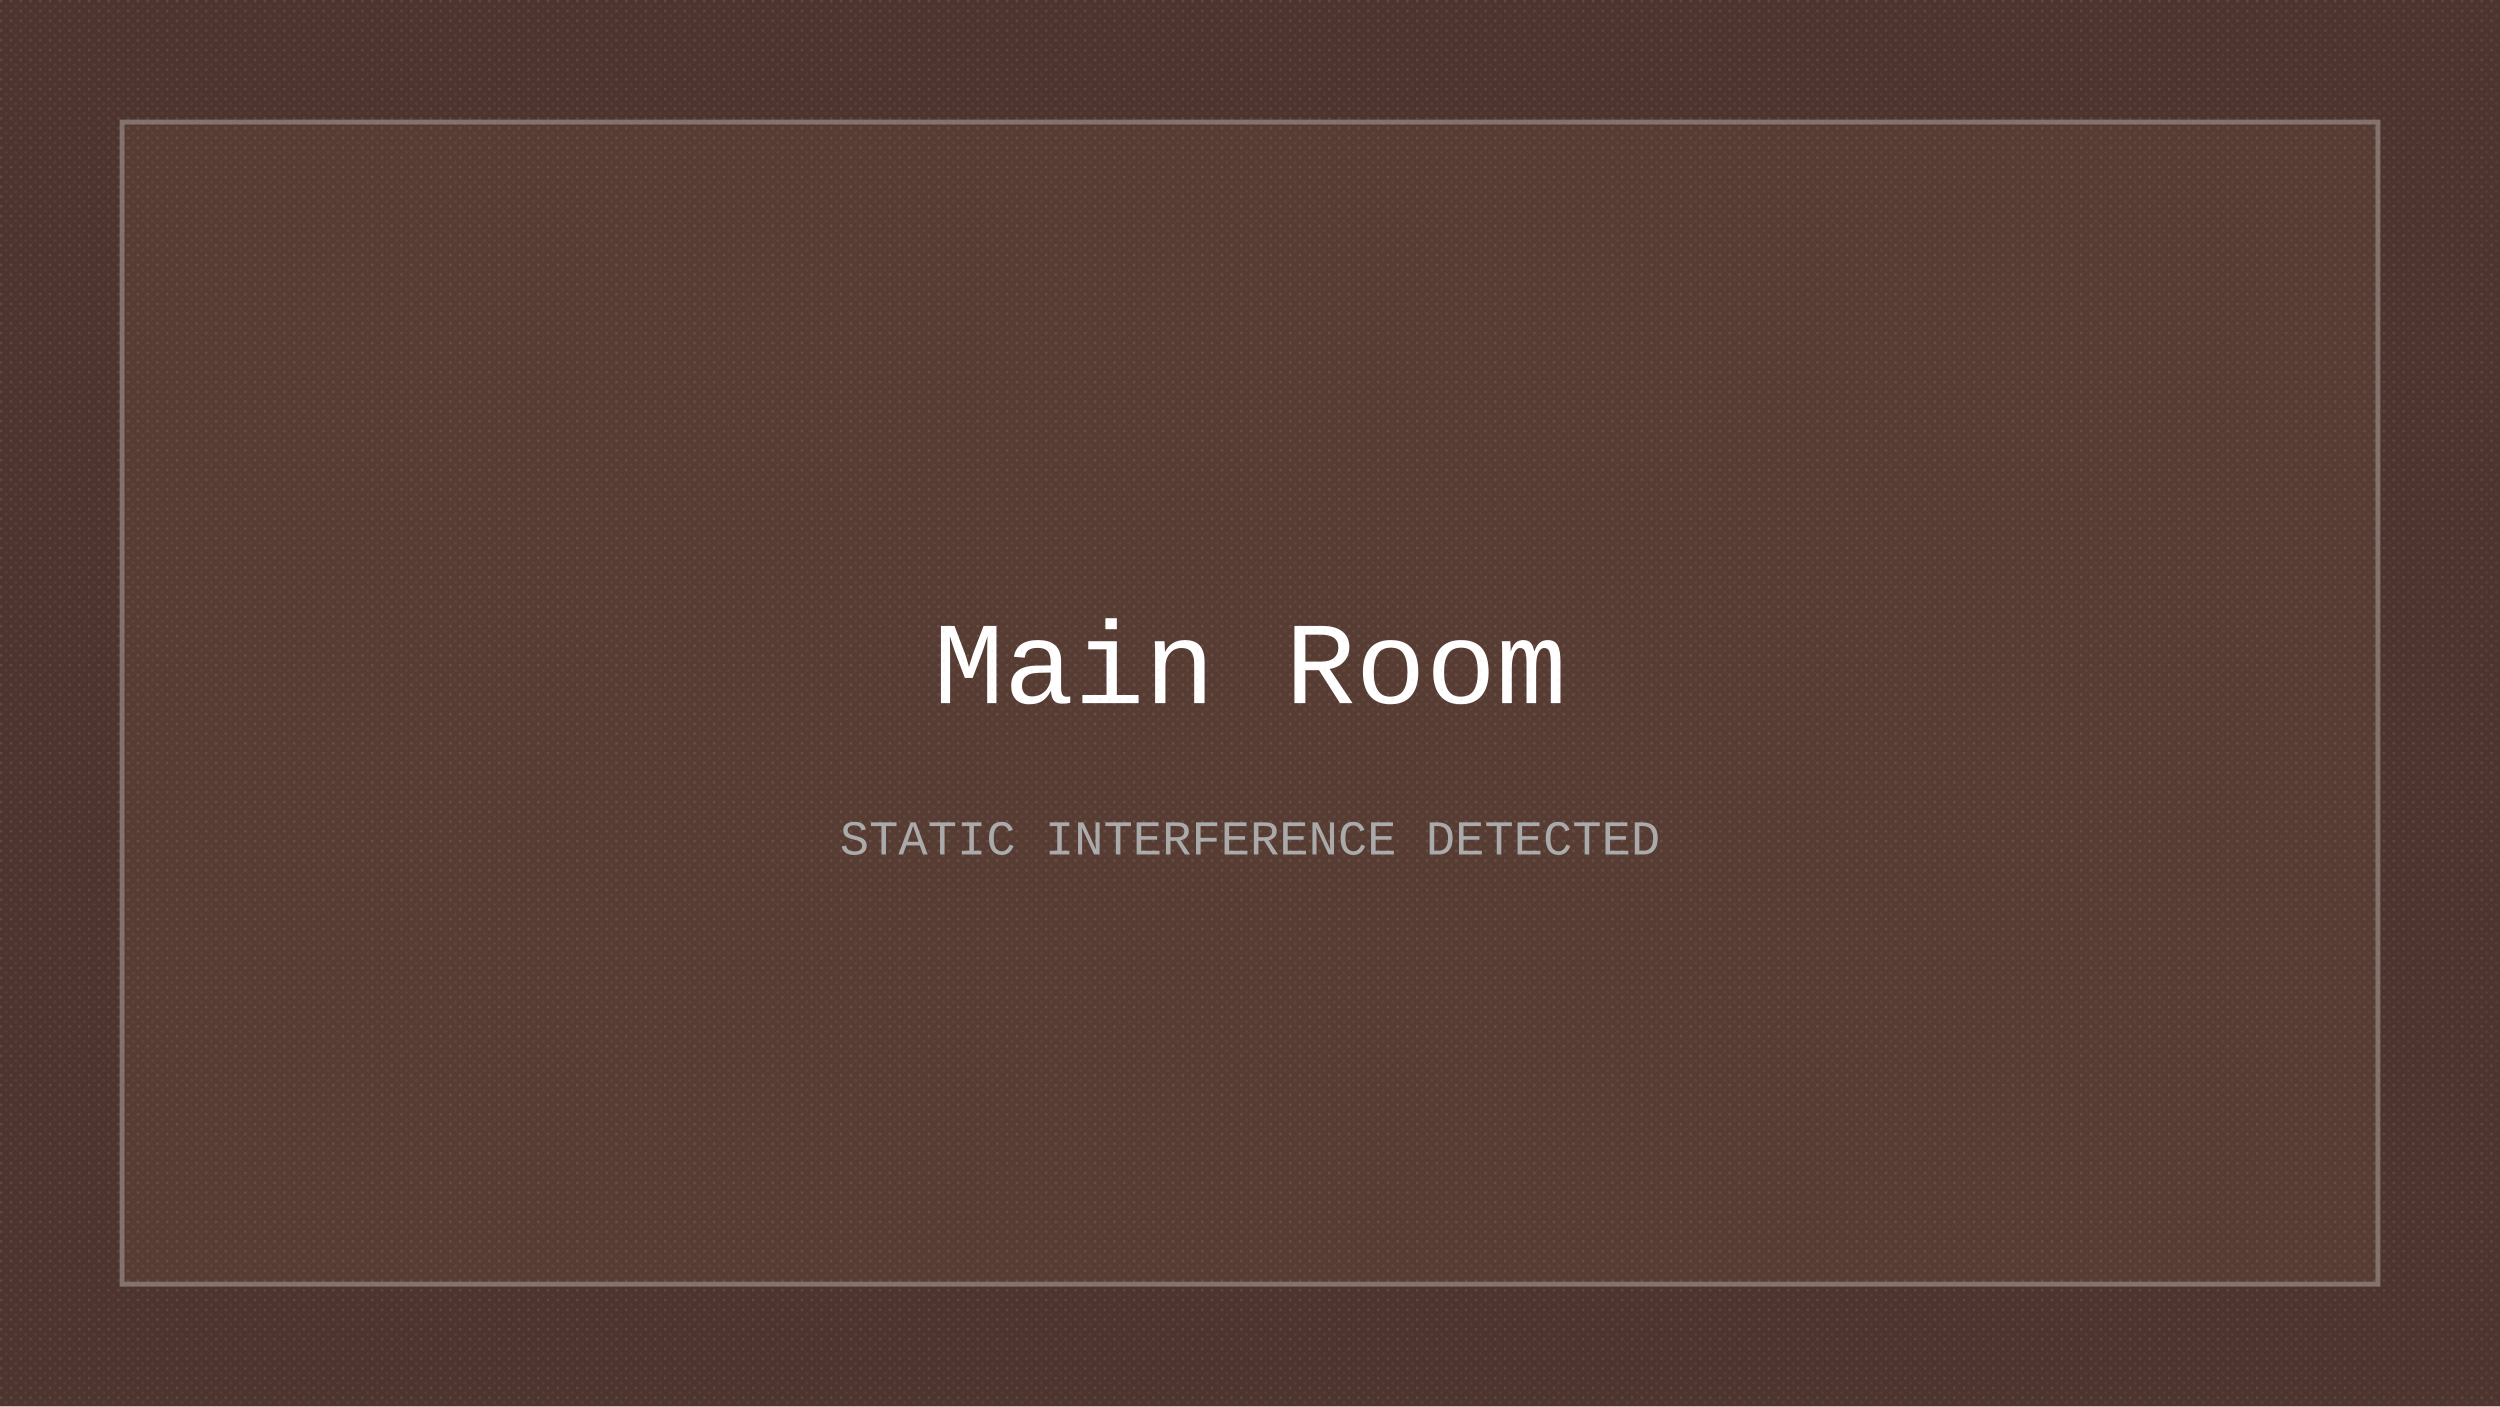
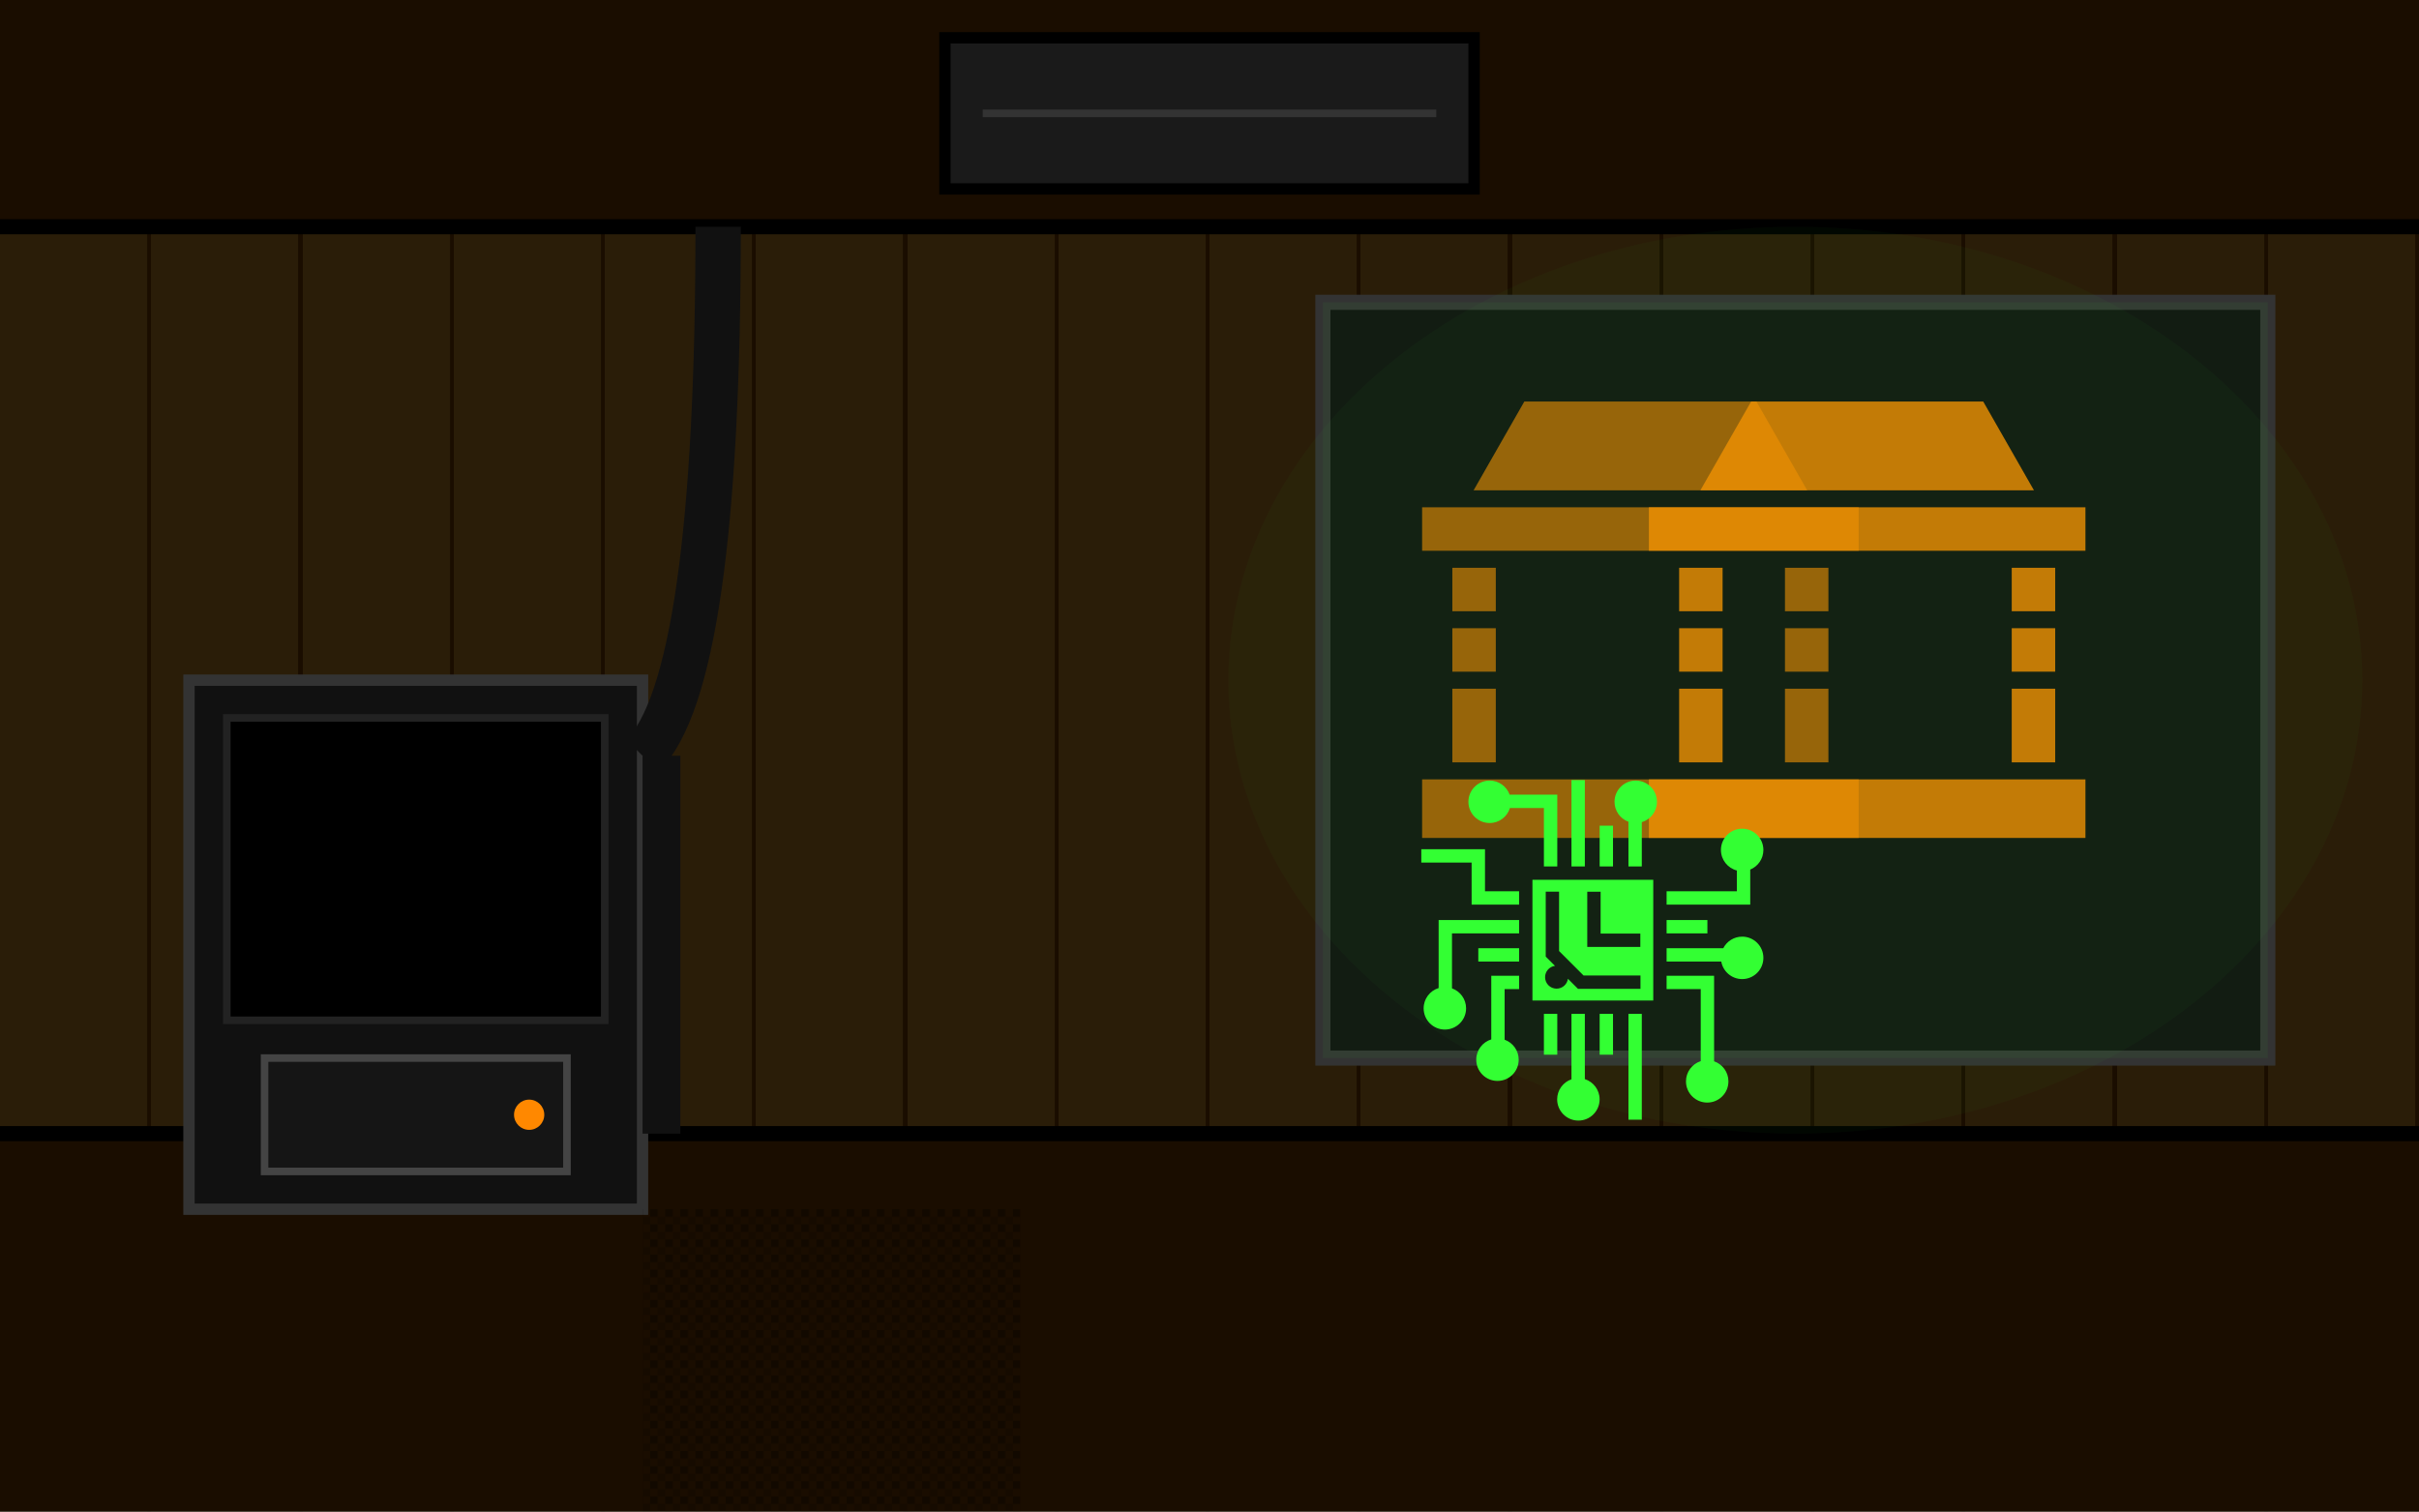
- <svg xmlns="http://www.w3.org/2000/svg" width="1024" height="576" viewBox="0 0 1024 576">
-   <rect width="1024" height="576" fill="#4e342e" />
-   <rect x="50" y="50" width="924" height="476" fill="#6d4c41" stroke="#fff" stroke-width="2" opacity="0.3" />
-   <text x="512" y="288" font-family="Courier New, monospace" font-size="48" fill="#fff" text-anchor="middle">Main Room</text>
-   <text x="512" y="350" font-family="Courier New, monospace" font-size="20" fill="#aaa" text-anchor="middle">STATIC INTERFERENCE DETECTED</text>
-   <rect width="1024" height="576" fill="url(#static)" opacity="0.1" />
+ <svg xmlns="http://www.w3.org/2000/svg" viewBox="0 0 640 400">
  <defs>
-     <pattern id="static" width="4" height="4" patternUnits="userSpaceOnUse">
-       <rect width="1" height="1" fill="#fff" />
-       <rect x="2" y="2" width="1" height="1" fill="#aaa" />
+     <pattern id="wood-panel" width="40" height="400" patternUnits="userSpaceOnUse">
+       <rect width="40" height="400" fill="#2a1d08" />
+       <line x1="40" y1="0" x2="40" y2="400" stroke="#1a0d00" stroke-width="2" />
+     </pattern>
+     <pattern id="dither-shadow" width="4" height="4" patternUnits="userSpaceOnUse">
+       <rect width="2" height="2" fill="#000000" />
+       <rect x="2" y="2" width="2" height="2" fill="#000000" opacity="0.5" />
    </pattern>
  </defs>
+   <rect width="640" height="400" fill="url(#wood-panel)" />
+   <rect x="0" y="300" width="640" height="100" fill="#1a0d00" />
+   <line x1="0" y1="300" x2="640" y2="300" stroke="#000" stroke-width="4" />
+   <rect x="0" y="0" width="640" height="60" fill="#1a0d00" />
+   <line x1="0" y1="60" x2="640" y2="60" stroke="#000" stroke-width="4" />
+   <g id="stove" transform="translate(50, 180)">
+     <rect x="0" y="0" width="120" height="140" fill="#111" stroke="#333" stroke-width="3" />
+     <rect x="10" y="10" width="100" height="80" fill="#000" stroke="#222" stroke-width="2" />
+     <rect x="120" y="20" width="10" height="100" fill="#111" />
+     <path d="M 120 20 Q 140 0 140 -120" fill="none" stroke="#111" stroke-width="12" />
+     <rect x="20" y="100" width="80" height="30" fill="#151515" stroke="#444" stroke-width="2" />
+     <circle cx="90" cy="115" r="4" fill="#FF8800" />
+   </g>
+   <g id="radio-wall" transform="translate(350, 80)">
+     <rect x="0" y="0" width="250" height="200" fill="#111" stroke="#333" stroke-width="4" />
+     <g transform="translate(20, 20) scale(0.25)">
+       <path fill="#FF8800" opacity="0.6" d="m133.2 25-53.69 94H432.5l-53.7-94H133.2zM25 137v46h462v-46H25zm32 64v46h46v-46H57zm352 0v46h46v-46h-46zM57 265v46h46v-46H57zm352 0v46h46v-46h-46zM57 329v78h46v-78H57zm352 0v78h46v-78h-46zM25 425v62h462v-62H25z" />
+     </g>
+     <g transform="translate(80, 20) scale(0.25)">
+       <path fill="#FF8800" opacity="0.8" d="m133.2 25-53.69 94H432.5l-53.7-94H133.2zM25 137v46h462v-46H25zm32 64v46h46v-46H57zm352 0v46h46v-46h-46zM57 265v46h46v-46H57zm352 0v46h46v-46h-46zM57 329v78h46v-78H57zm352 0v78h46v-78h-46zM25 425v62h462v-62H25z" />
+     </g>
+     <g transform="translate(20, 120) scale(0.2)">
+       <path fill="#33FF33" d="M228.844 32.22v114.218h17.687V32.218h-17.686zm-108.25.624c-15.507 0-28.094 12.586-28.094 28.093S105.087 89 120.594 89c12.655 0 23.34-8.372 26.844-19.875h44.937v77.313h17.688v-95H147.03c-3.888-10.837-14.262-18.593-26.436-18.593zm193.25 0c-15.507 0-28.063 12.586-28.063 28.093 0 12.124 7.677 22.45 18.44 26.376v59.124h17.655V87.844c11.596-3.452 20.063-14.193 20.063-26.906 0-15.508-12.587-28.094-28.094-28.094zM266.124 92.5v53.938h17.657V92.5h-17.655zm188.532 4.03c-15.507 0-28.094 12.588-28.094 28.095 0 13.083 8.948 24.074 21.063 27.188v27.468h-92.938v17.657h110.624v-46.342c10.223-4.192 17.407-14.233 17.407-25.97 0-15.507-12.557-28.094-28.064-28.094zM30.187 123.657v17.688H96.75v55.594h62.814V179.28h-45.126v-55.624h-84.25zm147.032 40.47v159.718h159.81v-159.72H177.22zm17.56 15.655h17.657v78.595l32.407 32.406h75.28v17.658H237.5l-2.594-2.594-10.75-10.75c-1.033 7.385-7.36 13.062-15.03 13.062-8.392 0-15.19-6.796-15.19-15.187 0-7.682 5.696-13.98 13.095-15l-9.655-9.658-2.594-2.593V179.78zm54.94.157h17.686v55.313h52.53l.002 17.688H249.72v-73zM53.124 217.375v89.969c-11.49 3.512-19.844 14.198-19.844 26.844 0 15.505 12.557 28.093 28.064 28.093s28.093-12.587 28.093-28.092c0-12.195-7.79-22.564-18.656-26.438v-72.72h88.782v-17.655H53.124zm301.563 0v17.656h53.968v-17.655h-53.97zm99.968 21.97c-10.898 0-20.342 6.21-25 15.28h-74.97l.002 17.688H427c2.325 13.168 13.824 23.187 27.656 23.187 15.507 0 28.063-12.588 28.063-28.094 0-15.507-12.557-28.062-28.062-28.062zm-349.062 15.28v17.688h53.97v-17.688h-53.97zm17.156 36.47v84.217c-11.498 3.513-19.875 14.2-19.875 26.844 0 15.506 12.587 28.094 28.094 28.094 15.506 0 28.06-12.588 28.06-28.094 0-12.194-7.766-22.564-18.624-26.437v-66.94h19.156v-17.686h-36.81zm231.938 0v17.686h45.156v95.283c-11.323 3.624-19.53 14.26-19.53 26.78-.002 15.506 12.585 28.063 28.092 28.063 15.507 0 28.063-12.557 28.063-28.062 0-12.32-7.935-22.778-18.97-26.563V291.095h-62.814zM192.375 341.53v54.033h17.688V341.53h-17.688zm36.47 0v86.564c-11.013 3.794-18.94 14.233-18.94 26.53 0 15.506 12.588 28.095 28.095 28.095s28.063-12.59 28.063-28.095c0-12.53-8.203-23.14-19.532-26.75V341.53h-17.686zm37.28 0v54.033h17.688l-.032-54.032h-17.655zm38.094 0v140.064h17.655V341.53H304.22z" />
+     </g>
+   </g>
+   <g id="ceiling-trapdoor" transform="translate(250, 10)">
+     <rect width="140" height="40" fill="#1a1a1a" stroke="#000" stroke-width="3" />
+     <line x1="10" y1="20" x2="130" y2="20" stroke="#333" stroke-width="2" />
+   </g>
+   <rect x="350" y="80" width="250" height="200" fill="#33FF33" opacity="0.05" />
+   <ellipse cx="475" cy="180" rx="150" ry="120" fill="#33FF33" opacity="0.03" />
+   <rect x="170" y="320" width="100" height="80" fill="url(#dither-shadow)" opacity="0.3" />
</svg>
